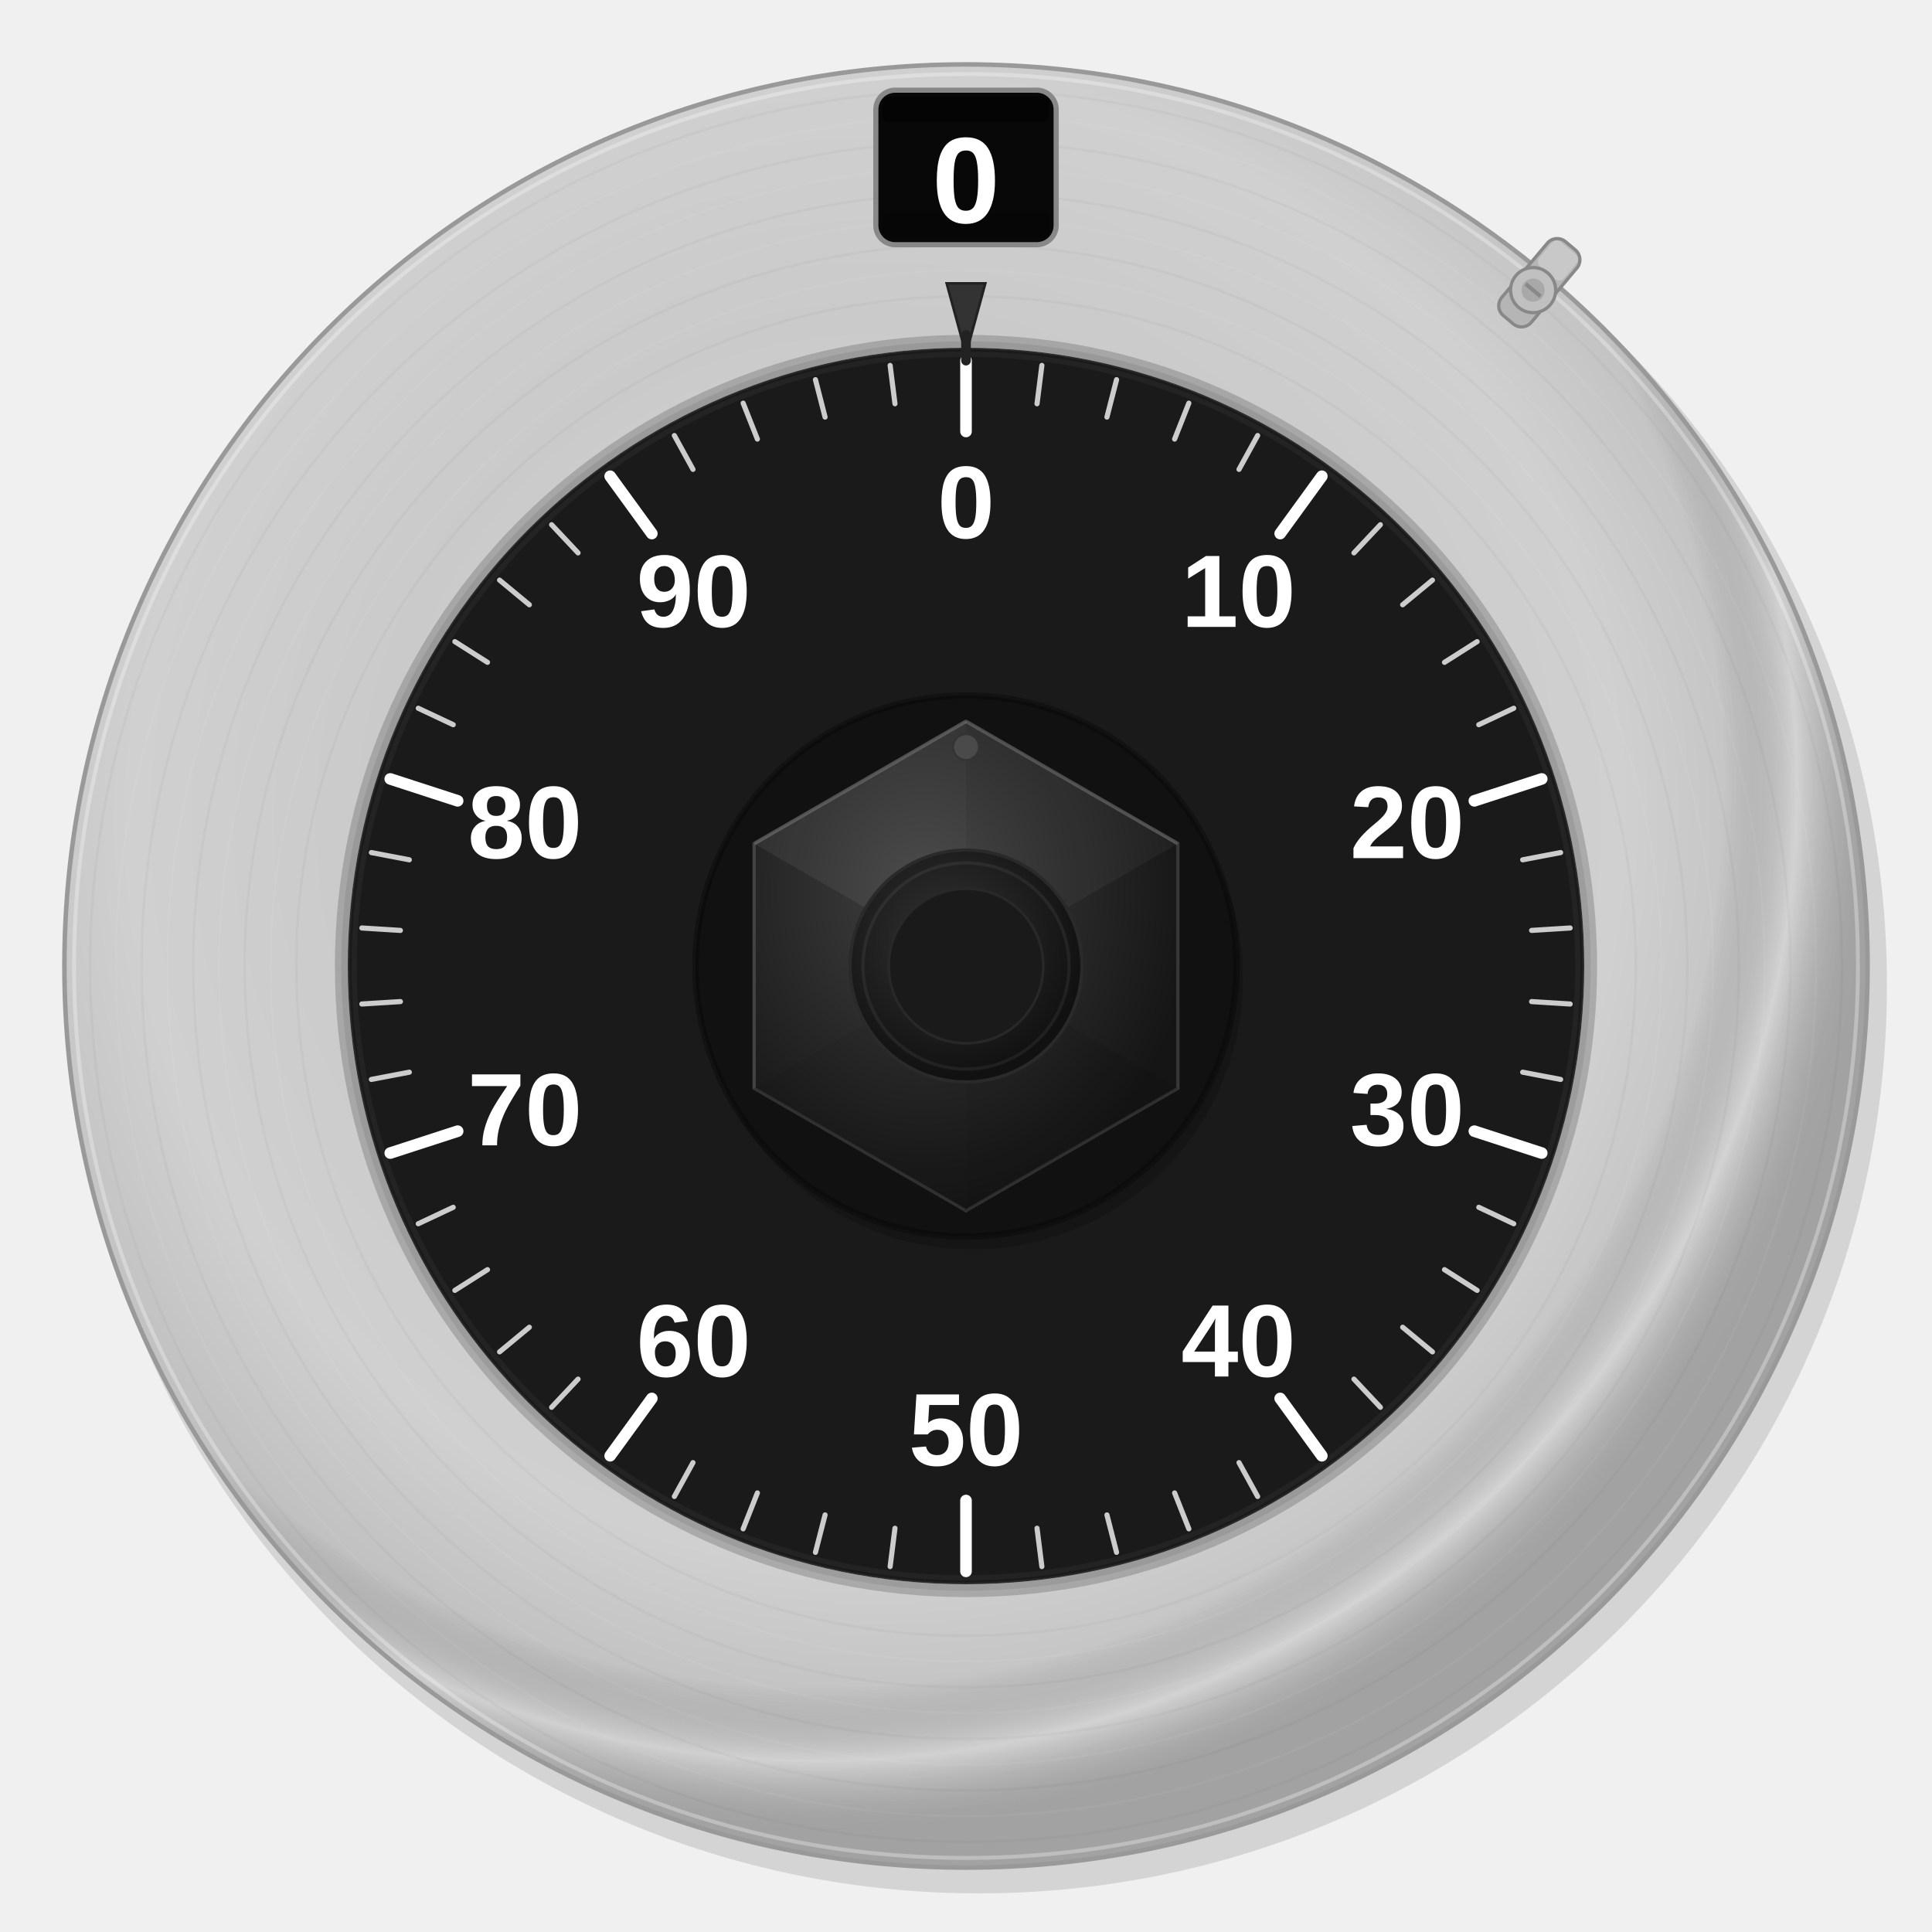
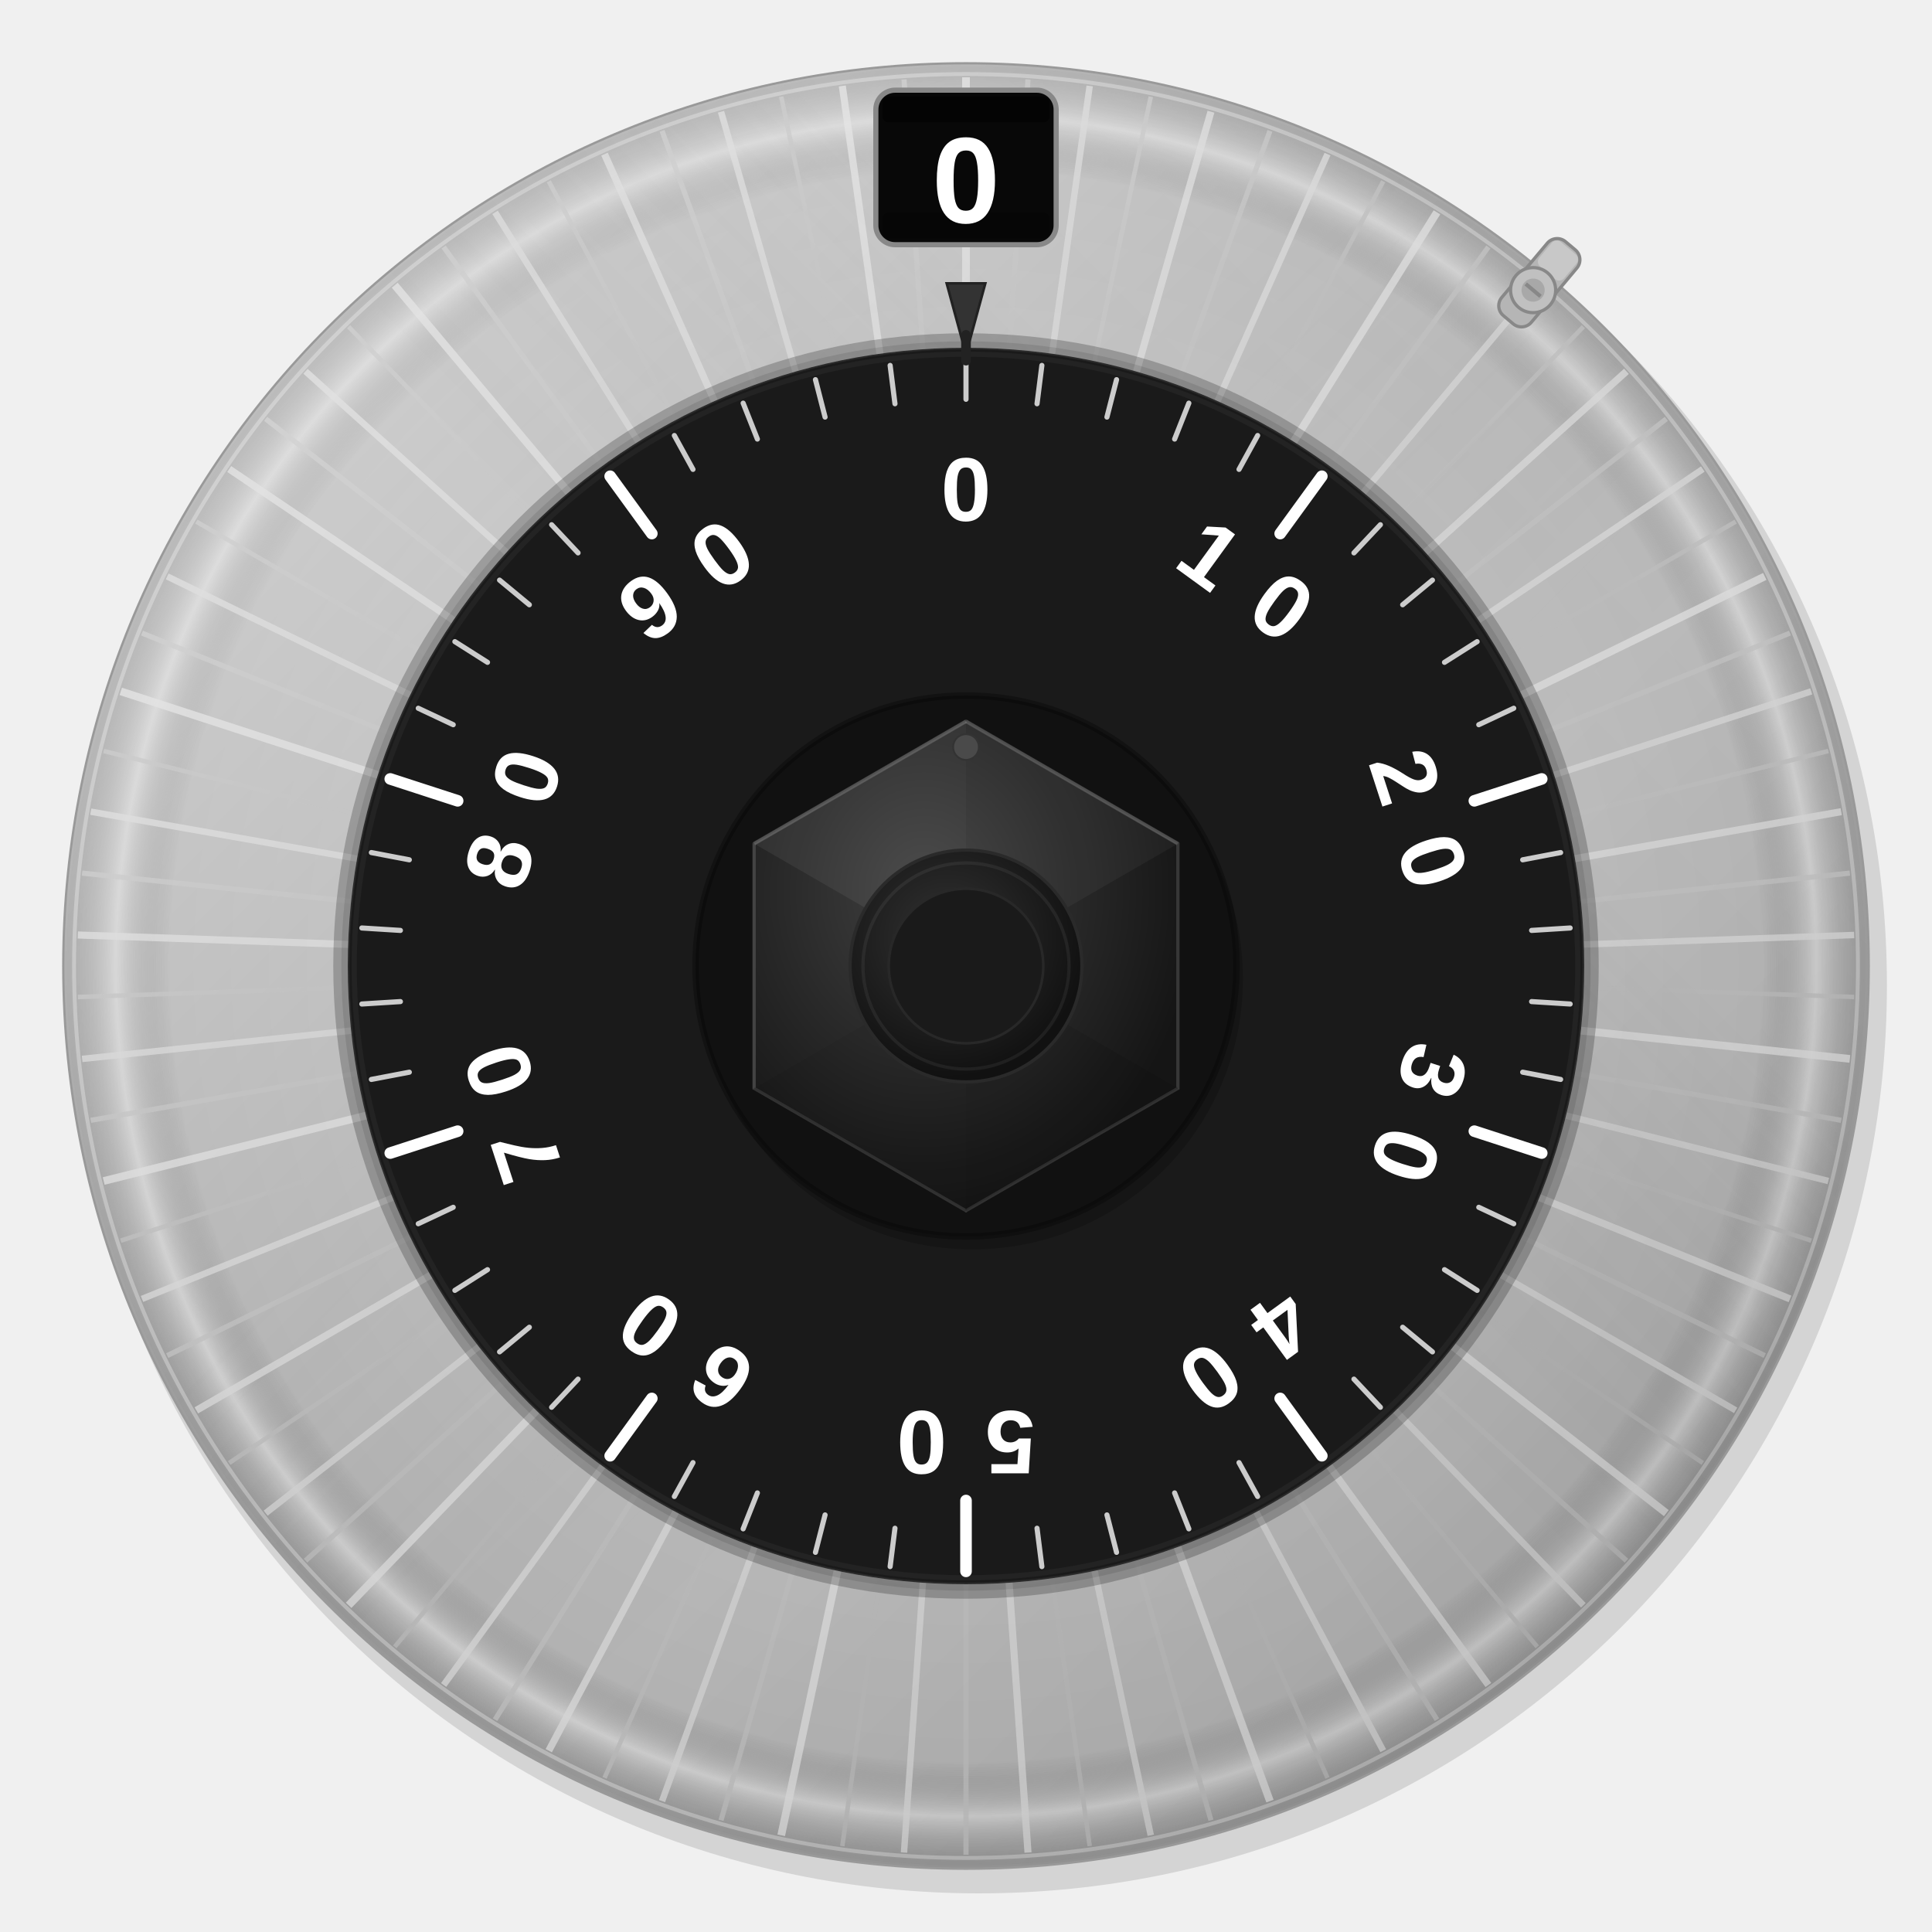
<svg xmlns="http://www.w3.org/2000/svg" viewBox="0 0 300 300" width="300" height="300">
  <defs>
-     <radialGradient id="vd-metal" cx="45%" cy="42%" r="55%">
-       <stop offset="0%" stop-color="#e2e2e2" />
-       <stop offset="25%" stop-color="#d6d6d6" />
-       <stop offset="50%" stop-color="#cacaca" />
-       <stop offset="75%" stop-color="#d0d0d0" />
-       <stop offset="100%" stop-color="#b8b8b8" />
-     </radialGradient>
-     <radialGradient id="vd-bevel" cx="42%" cy="40%" r="58%">
-       <stop offset="86%" stop-color="transparent" />
-       <stop offset="93%" stop-color="rgba(255,255,255,0.3)" />
+     <radialGradient id="vd-metal" cx="50%" cy="50%" r="50%">
+       <stop offset="0%" stop-color="#c8c8c8" />
+       <stop offset="100%" stop-color="#b0b0b0" />
+     </radialGradient>
+     <radialGradient id="vd-bevel" cx="50%" cy="50%" r="50%">
+       <stop offset="88%" stop-color="transparent" />
+       <stop offset="94%" stop-color="rgba(255,255,255,0.35)" />
+       <stop offset="100%" stop-color="rgba(0,0,0,0.15)" />
+     </radialGradient>
+     <linearGradient id="vd-coneSpec1" x1="0%" y1="0%" x2="100%" y2="100%">
+       <stop offset="0%" stop-color="rgba(255,255,255,0.50)" />
+       <stop offset="20%" stop-color="rgba(255,255,255,0.30)" />
+       <stop offset="40%" stop-color="rgba(255,255,255,0.05)" />
+       <stop offset="60%" stop-color="transparent" />
      <stop offset="100%" stop-color="rgba(0,0,0,0.12)" />
+     </linearGradient>
+     <linearGradient id="vd-coneSpec2" x1="100%" y1="0%" x2="0%" y2="100%">
+       <stop offset="0%" stop-color="rgba(255,255,255,0.15)" />
+       <stop offset="30%" stop-color="rgba(255,255,255,0.06)" />
+       <stop offset="50%" stop-color="transparent" />
+       <stop offset="100%" stop-color="transparent" />
+     </linearGradient>
+     <radialGradient id="vd-coneInner" cx="50%" cy="50%" r="50%">
+       <stop offset="55%" stop-color="rgba(0,0,0,0.10)" />
+       <stop offset="68%" stop-color="transparent" />
+       <stop offset="100%" stop-color="transparent" />
    </radialGradient>
    <radialGradient id="vd-knob" cx="40%" cy="35%" r="65%">
      <stop offset="0%" stop-color="#404040" />
      <stop offset="50%" stop-color="#2a2a2a" />
      <stop offset="100%" stop-color="#151515" />
    </radialGradient>
    <radialGradient id="vd-cap" cx="42%" cy="38%" r="60%">
      <stop offset="0%" stop-color="#333" />
      <stop offset="100%" stop-color="#111" />
    </radialGradient>
    <mask id="vd-ringMask">
      <rect width="300" height="300" fill="white" />
      <circle cx="150" cy="150" r="96" fill="black" />
    </mask>
    <line id="vd-majTick" x1="150" y1="56" x2="150" y2="67" stroke="#ffffff" stroke-width="1.8" stroke-linecap="round" />
    <line id="vd-minTick" x1="150" y1="56" x2="150" y2="62" stroke="#cccccc" stroke-width="0.8" stroke-linecap="round" />
  </defs>
  <g id="GyratoryBlackDisk">
    <circle cx="150" cy="150" r="96" fill="#1a1a1a" />
    <circle cx="150" cy="150" r="96" fill="none" stroke="#2a2a2a" stroke-width="0.5" />
    <circle cx="150" cy="150" r="95" fill="none" stroke="rgba(255,255,255,0.04)" stroke-width="0.8" />
-     <use href="#vd-majTick" />
+     <use href="#vd-minTick" />
    <use href="#vd-majTick" transform="rotate(36,150,150)" />
    <use href="#vd-majTick" transform="rotate(72,150,150)" />
    <use href="#vd-majTick" transform="rotate(108,150,150)" />
    <use href="#vd-majTick" transform="rotate(144,150,150)" />
    <use href="#vd-majTick" transform="rotate(180,150,150)" />
    <use href="#vd-majTick" transform="rotate(216,150,150)" />
    <use href="#vd-majTick" transform="rotate(252,150,150)" />
    <use href="#vd-majTick" transform="rotate(288,150,150)" />
    <use href="#vd-majTick" transform="rotate(324,150,150)" />
    <use href="#vd-minTick" transform="rotate(7.2,150,150)" />
    <use href="#vd-minTick" transform="rotate(14.4,150,150)" />
    <use href="#vd-minTick" transform="rotate(21.6,150,150)" />
    <use href="#vd-minTick" transform="rotate(28.8,150,150)" />
    <use href="#vd-minTick" transform="rotate(43.2,150,150)" />
    <use href="#vd-minTick" transform="rotate(50.4,150,150)" />
    <use href="#vd-minTick" transform="rotate(57.6,150,150)" />
    <use href="#vd-minTick" transform="rotate(64.8,150,150)" />
    <use href="#vd-minTick" transform="rotate(79.2,150,150)" />
    <use href="#vd-minTick" transform="rotate(86.4,150,150)" />
    <use href="#vd-minTick" transform="rotate(93.6,150,150)" />
    <use href="#vd-minTick" transform="rotate(100.8,150,150)" />
    <use href="#vd-minTick" transform="rotate(115.2,150,150)" />
    <use href="#vd-minTick" transform="rotate(122.4,150,150)" />
    <use href="#vd-minTick" transform="rotate(129.6,150,150)" />
    <use href="#vd-minTick" transform="rotate(136.8,150,150)" />
    <use href="#vd-minTick" transform="rotate(151.2,150,150)" />
    <use href="#vd-minTick" transform="rotate(158.4,150,150)" />
    <use href="#vd-minTick" transform="rotate(165.6,150,150)" />
    <use href="#vd-minTick" transform="rotate(172.8,150,150)" />
    <use href="#vd-minTick" transform="rotate(187.2,150,150)" />
    <use href="#vd-minTick" transform="rotate(194.4,150,150)" />
    <use href="#vd-minTick" transform="rotate(201.6,150,150)" />
    <use href="#vd-minTick" transform="rotate(208.8,150,150)" />
    <use href="#vd-minTick" transform="rotate(223.2,150,150)" />
    <use href="#vd-minTick" transform="rotate(230.4,150,150)" />
    <use href="#vd-minTick" transform="rotate(237.6,150,150)" />
    <use href="#vd-minTick" transform="rotate(244.8,150,150)" />
    <use href="#vd-minTick" transform="rotate(259.2,150,150)" />
    <use href="#vd-minTick" transform="rotate(266.4,150,150)" />
    <use href="#vd-minTick" transform="rotate(273.6,150,150)" />
    <use href="#vd-minTick" transform="rotate(280.8,150,150)" />
    <use href="#vd-minTick" transform="rotate(295.2,150,150)" />
    <use href="#vd-minTick" transform="rotate(302.4,150,150)" />
    <use href="#vd-minTick" transform="rotate(309.6,150,150)" />
    <use href="#vd-minTick" transform="rotate(316.8,150,150)" />
    <use href="#vd-minTick" transform="rotate(331.2,150,150)" />
    <use href="#vd-minTick" transform="rotate(338.4,150,150)" />
    <use href="#vd-minTick" transform="rotate(345.6,150,150)" />
    <use href="#vd-minTick" transform="rotate(352.8,150,150)" />
-     <g font-family="'DIN Bold','Futura Bold','Futura','Univers 55','Helvetica Neue',Arial,sans-serif" font-weight="bold" font-size="16" fill="#ffffff" text-anchor="middle" dominant-baseline="central">
-       <text x="150.0" y="78.0">0</text>
-       <text x="192.3" y="91.8">10</text>
-       <text x="218.5" y="127.7">20</text>
-       <text x="218.5" y="172.3">30</text>
-       <text x="192.3" y="208.2">40</text>
-       <text x="150.0" y="222.0">50</text>
-       <text x="107.7" y="208.2">60</text>
-       <text x="81.5" y="172.3">70</text>
-       <text x="81.5" y="127.7">80</text>
-       <text x="107.7" y="91.8">90</text>
+     <g font-family="'DIN Bold','Futura Bold','Futura','Univers 55','Helvetica Neue',Arial,sans-serif" font-weight="bold" font-size="14" fill="#ffffff" dominant-baseline="central">
+       <text x="150" y="76" text-anchor="middle">0</text>
+       <g transform="rotate(36,150,150)">
+         <text x="147" y="76" text-anchor="end">1</text>
+         <text x="153" y="76" text-anchor="start">0</text>
+       </g>
+       <g transform="rotate(72,150,150)">
+         <text x="147" y="76" text-anchor="end">2</text>
+         <text x="153" y="76" text-anchor="start">0</text>
+       </g>
+       <g transform="rotate(108,150,150)">
+         <text x="147" y="76" text-anchor="end">3</text>
+         <text x="153" y="76" text-anchor="start">0</text>
+       </g>
+       <g transform="rotate(144,150,150)">
+         <text x="147" y="76" text-anchor="end">4</text>
+         <text x="153" y="76" text-anchor="start">0</text>
+       </g>
+       <g transform="rotate(180,150,150)">
+         <text x="147" y="76" text-anchor="end">5</text>
+         <text x="153" y="76" text-anchor="start">0</text>
+       </g>
+       <g transform="rotate(216,150,150)">
+         <text x="147" y="76" text-anchor="end">6</text>
+         <text x="153" y="76" text-anchor="start">0</text>
+       </g>
+       <g transform="rotate(252,150,150)">
+         <text x="147" y="76" text-anchor="end">7</text>
+         <text x="153" y="76" text-anchor="start">0</text>
+       </g>
+       <g transform="rotate(288,150,150)">
+         <text x="147" y="76" text-anchor="end">8</text>
+         <text x="153" y="76" text-anchor="start">0</text>
+       </g>
+       <g transform="rotate(324,150,150)">
+         <text x="147" y="76" text-anchor="end">9</text>
+         <text x="153" y="76" text-anchor="start">0</text>
+       </g>
    </g>
  </g>
  <g id="FixedSilverOuterDisk">
    <g mask="url(#vd-ringMask)">
      <circle cx="152" cy="153" r="141" fill="rgba(0,0,0,0.12)" />
      <circle cx="150" cy="150" r="140" fill="url(#vd-metal)" />
      <circle cx="150" cy="150" r="140" fill="url(#vd-bevel)" />
      <circle cx="150" cy="150" r="140" fill="none" stroke="#999" stroke-width="0.7" />
      <circle cx="150" cy="150" r="138.5" fill="none" stroke="rgba(255,255,255,0.3)" stroke-width="0.6" />
-       <circle cx="150" cy="150" r="136" fill="none" stroke="rgba(0,0,0,0.03)" stroke-width="0.4" />
-       <circle cx="150" cy="150" r="132" fill="none" stroke="rgba(255,255,255,0.05)" stroke-width="0.3" />
-       <circle cx="150" cy="150" r="128" fill="none" stroke="rgba(0,0,0,0.03)" stroke-width="0.4" />
-       <circle cx="150" cy="150" r="124" fill="none" stroke="rgba(255,255,255,0.05)" stroke-width="0.3" />
-       <circle cx="150" cy="150" r="120" fill="none" stroke="rgba(0,0,0,0.03)" stroke-width="0.4" />
-       <circle cx="150" cy="150" r="116" fill="none" stroke="rgba(255,255,255,0.05)" stroke-width="0.3" />
-       <circle cx="150" cy="150" r="112" fill="none" stroke="rgba(0,0,0,0.03)" stroke-width="0.4" />
-       <circle cx="150" cy="150" r="108" fill="none" stroke="rgba(255,255,255,0.05)" stroke-width="0.3" />
-       <circle cx="150" cy="150" r="104" fill="none" stroke="rgba(0,0,0,0.03)" stroke-width="0.4" />
-       <circle cx="150" cy="150" r="97" fill="none" stroke="rgba(0,0,0,0.18)" stroke-width="2" />
-       <circle cx="150" cy="150" r="96.5" fill="none" stroke="rgba(0,0,0,0.08)" stroke-width="1" />
+       <g stroke-linecap="butt" opacity="0.8">
+         <line x1="150" y1="12" x2="150" y2="96" transform="rotate(0,150,150)" stroke="#d8d8d8" stroke-width="1.2" />
+         <line x1="150" y1="12" x2="150" y2="96" transform="rotate(4,150,150)" stroke="#b8b8b8" stroke-width="0.8" />
+         <line x1="150" y1="12" x2="150" y2="96" transform="rotate(8,150,150)" stroke="#d0d0d0" stroke-width="1.0" />
+         <line x1="150" y1="12" x2="150" y2="96" transform="rotate(12,150,150)" stroke="#bcbcbc" stroke-width="0.7" />
+         <line x1="150" y1="12" x2="150" y2="96" transform="rotate(16,150,150)" stroke="#d5d5d5" stroke-width="1.1" />
+         <line x1="150" y1="12" x2="150" y2="96" transform="rotate(20,150,150)" stroke="#bababa" stroke-width="0.8" />
+         <line x1="150" y1="12" x2="150" y2="96" transform="rotate(24,150,150)" stroke="#d2d2d2" stroke-width="1.0" />
+         <line x1="150" y1="12" x2="150" y2="96" transform="rotate(28,150,150)" stroke="#b6b6b6" stroke-width="0.7" />
+         <line x1="150" y1="12" x2="150" y2="96" transform="rotate(32,150,150)" stroke="#d8d8d8" stroke-width="1.2" />
+         <line x1="150" y1="12" x2="150" y2="96" transform="rotate(36,150,150)" stroke="#bababa" stroke-width="0.8" />
+         <line x1="150" y1="12" x2="150" y2="96" transform="rotate(40,150,150)" stroke="#d0d0d0" stroke-width="1.0" />
+         <line x1="150" y1="12" x2="150" y2="96" transform="rotate(44,150,150)" stroke="#b8b8b8" stroke-width="0.7" />
+         <line x1="150" y1="12" x2="150" y2="96" transform="rotate(48,150,150)" stroke="#d5d5d5" stroke-width="1.1" />
+         <line x1="150" y1="12" x2="150" y2="96" transform="rotate(52,150,150)" stroke="#bcbcbc" stroke-width="0.8" />
+         <line x1="150" y1="12" x2="150" y2="96" transform="rotate(56,150,150)" stroke="#d2d2d2" stroke-width="1.0" />
+         <line x1="150" y1="12" x2="150" y2="96" transform="rotate(60,150,150)" stroke="#b6b6b6" stroke-width="0.7" />
+         <line x1="150" y1="12" x2="150" y2="96" transform="rotate(64,150,150)" stroke="#d8d8d8" stroke-width="1.2" />
+         <line x1="150" y1="12" x2="150" y2="96" transform="rotate(68,150,150)" stroke="#bababa" stroke-width="0.8" />
+         <line x1="150" y1="12" x2="150" y2="96" transform="rotate(72,150,150)" stroke="#d0d0d0" stroke-width="1.0" />
+         <line x1="150" y1="12" x2="150" y2="96" transform="rotate(76,150,150)" stroke="#b8b8b8" stroke-width="0.7" />
+         <line x1="150" y1="12" x2="150" y2="96" transform="rotate(80,150,150)" stroke="#d5d5d5" stroke-width="1.1" />
+         <line x1="150" y1="12" x2="150" y2="96" transform="rotate(84,150,150)" stroke="#bcbcbc" stroke-width="0.8" />
+         <line x1="150" y1="12" x2="150" y2="96" transform="rotate(88,150,150)" stroke="#d2d2d2" stroke-width="1.0" />
+         <line x1="150" y1="12" x2="150" y2="96" transform="rotate(92,150,150)" stroke="#b6b6b6" stroke-width="0.7" />
+         <line x1="150" y1="12" x2="150" y2="96" transform="rotate(96,150,150)" stroke="#d8d8d8" stroke-width="1.2" />
+         <line x1="150" y1="12" x2="150" y2="96" transform="rotate(100,150,150)" stroke="#bababa" stroke-width="0.8" />
+         <line x1="150" y1="12" x2="150" y2="96" transform="rotate(104,150,150)" stroke="#d0d0d0" stroke-width="1.0" />
+         <line x1="150" y1="12" x2="150" y2="96" transform="rotate(108,150,150)" stroke="#b8b8b8" stroke-width="0.7" />
+         <line x1="150" y1="12" x2="150" y2="96" transform="rotate(112,150,150)" stroke="#d5d5d5" stroke-width="1.1" />
+         <line x1="150" y1="12" x2="150" y2="96" transform="rotate(116,150,150)" stroke="#bcbcbc" stroke-width="0.8" />
+         <line x1="150" y1="12" x2="150" y2="96" transform="rotate(120,150,150)" stroke="#d2d2d2" stroke-width="1.0" />
+         <line x1="150" y1="12" x2="150" y2="96" transform="rotate(124,150,150)" stroke="#b6b6b6" stroke-width="0.7" />
+         <line x1="150" y1="12" x2="150" y2="96" transform="rotate(128,150,150)" stroke="#d8d8d8" stroke-width="1.2" />
+         <line x1="150" y1="12" x2="150" y2="96" transform="rotate(132,150,150)" stroke="#bababa" stroke-width="0.8" />
+         <line x1="150" y1="12" x2="150" y2="96" transform="rotate(136,150,150)" stroke="#d0d0d0" stroke-width="1.0" />
+         <line x1="150" y1="12" x2="150" y2="96" transform="rotate(140,150,150)" stroke="#b8b8b8" stroke-width="0.7" />
+         <line x1="150" y1="12" x2="150" y2="96" transform="rotate(144,150,150)" stroke="#d5d5d5" stroke-width="1.1" />
+         <line x1="150" y1="12" x2="150" y2="96" transform="rotate(148,150,150)" stroke="#bcbcbc" stroke-width="0.8" />
+         <line x1="150" y1="12" x2="150" y2="96" transform="rotate(152,150,150)" stroke="#d2d2d2" stroke-width="1.0" />
+         <line x1="150" y1="12" x2="150" y2="96" transform="rotate(156,150,150)" stroke="#b6b6b6" stroke-width="0.7" />
+         <line x1="150" y1="12" x2="150" y2="96" transform="rotate(160,150,150)" stroke="#d8d8d8" stroke-width="1.2" />
+         <line x1="150" y1="12" x2="150" y2="96" transform="rotate(164,150,150)" stroke="#bababa" stroke-width="0.8" />
+         <line x1="150" y1="12" x2="150" y2="96" transform="rotate(168,150,150)" stroke="#d0d0d0" stroke-width="1.0" />
+         <line x1="150" y1="12" x2="150" y2="96" transform="rotate(172,150,150)" stroke="#b8b8b8" stroke-width="0.7" />
+         <line x1="150" y1="12" x2="150" y2="96" transform="rotate(176,150,150)" stroke="#d5d5d5" stroke-width="1.1" />
+         <line x1="150" y1="12" x2="150" y2="96" transform="rotate(180,150,150)" stroke="#bcbcbc" stroke-width="0.8" />
+         <line x1="150" y1="12" x2="150" y2="96" transform="rotate(184,150,150)" stroke="#d2d2d2" stroke-width="1.0" />
+         <line x1="150" y1="12" x2="150" y2="96" transform="rotate(188,150,150)" stroke="#b6b6b6" stroke-width="0.7" />
+         <line x1="150" y1="12" x2="150" y2="96" transform="rotate(192,150,150)" stroke="#d8d8d8" stroke-width="1.2" />
+         <line x1="150" y1="12" x2="150" y2="96" transform="rotate(196,150,150)" stroke="#bababa" stroke-width="0.8" />
+         <line x1="150" y1="12" x2="150" y2="96" transform="rotate(200,150,150)" stroke="#d0d0d0" stroke-width="1.0" />
+         <line x1="150" y1="12" x2="150" y2="96" transform="rotate(204,150,150)" stroke="#b8b8b8" stroke-width="0.7" />
+         <line x1="150" y1="12" x2="150" y2="96" transform="rotate(208,150,150)" stroke="#d5d5d5" stroke-width="1.1" />
+         <line x1="150" y1="12" x2="150" y2="96" transform="rotate(212,150,150)" stroke="#bcbcbc" stroke-width="0.8" />
+         <line x1="150" y1="12" x2="150" y2="96" transform="rotate(216,150,150)" stroke="#d2d2d2" stroke-width="1.0" />
+         <line x1="150" y1="12" x2="150" y2="96" transform="rotate(220,150,150)" stroke="#b6b6b6" stroke-width="0.7" />
+         <line x1="150" y1="12" x2="150" y2="96" transform="rotate(224,150,150)" stroke="#d8d8d8" stroke-width="1.2" />
+         <line x1="150" y1="12" x2="150" y2="96" transform="rotate(228,150,150)" stroke="#bababa" stroke-width="0.8" />
+         <line x1="150" y1="12" x2="150" y2="96" transform="rotate(232,150,150)" stroke="#d0d0d0" stroke-width="1.0" />
+         <line x1="150" y1="12" x2="150" y2="96" transform="rotate(236,150,150)" stroke="#b8b8b8" stroke-width="0.7" />
+         <line x1="150" y1="12" x2="150" y2="96" transform="rotate(240,150,150)" stroke="#d5d5d5" stroke-width="1.1" />
+         <line x1="150" y1="12" x2="150" y2="96" transform="rotate(244,150,150)" stroke="#bcbcbc" stroke-width="0.8" />
+         <line x1="150" y1="12" x2="150" y2="96" transform="rotate(248,150,150)" stroke="#d2d2d2" stroke-width="1.0" />
+         <line x1="150" y1="12" x2="150" y2="96" transform="rotate(252,150,150)" stroke="#b6b6b6" stroke-width="0.7" />
+         <line x1="150" y1="12" x2="150" y2="96" transform="rotate(256,150,150)" stroke="#d8d8d8" stroke-width="1.2" />
+         <line x1="150" y1="12" x2="150" y2="96" transform="rotate(260,150,150)" stroke="#bababa" stroke-width="0.8" />
+         <line x1="150" y1="12" x2="150" y2="96" transform="rotate(264,150,150)" stroke="#d0d0d0" stroke-width="1.0" />
+         <line x1="150" y1="12" x2="150" y2="96" transform="rotate(268,150,150)" stroke="#b8b8b8" stroke-width="0.7" />
+         <line x1="150" y1="12" x2="150" y2="96" transform="rotate(272,150,150)" stroke="#d5d5d5" stroke-width="1.1" />
+         <line x1="150" y1="12" x2="150" y2="96" transform="rotate(276,150,150)" stroke="#bcbcbc" stroke-width="0.8" />
+         <line x1="150" y1="12" x2="150" y2="96" transform="rotate(280,150,150)" stroke="#d2d2d2" stroke-width="1.0" />
+         <line x1="150" y1="12" x2="150" y2="96" transform="rotate(284,150,150)" stroke="#b6b6b6" stroke-width="0.7" />
+         <line x1="150" y1="12" x2="150" y2="96" transform="rotate(288,150,150)" stroke="#d8d8d8" stroke-width="1.2" />
+         <line x1="150" y1="12" x2="150" y2="96" transform="rotate(292,150,150)" stroke="#bababa" stroke-width="0.8" />
+         <line x1="150" y1="12" x2="150" y2="96" transform="rotate(296,150,150)" stroke="#d0d0d0" stroke-width="1.0" />
+         <line x1="150" y1="12" x2="150" y2="96" transform="rotate(300,150,150)" stroke="#b8b8b8" stroke-width="0.7" />
+         <line x1="150" y1="12" x2="150" y2="96" transform="rotate(304,150,150)" stroke="#d5d5d5" stroke-width="1.1" />
+         <line x1="150" y1="12" x2="150" y2="96" transform="rotate(308,150,150)" stroke="#bcbcbc" stroke-width="0.8" />
+         <line x1="150" y1="12" x2="150" y2="96" transform="rotate(312,150,150)" stroke="#d2d2d2" stroke-width="1.0" />
+         <line x1="150" y1="12" x2="150" y2="96" transform="rotate(316,150,150)" stroke="#b6b6b6" stroke-width="0.7" />
+         <line x1="150" y1="12" x2="150" y2="96" transform="rotate(320,150,150)" stroke="#d8d8d8" stroke-width="1.2" />
+         <line x1="150" y1="12" x2="150" y2="96" transform="rotate(324,150,150)" stroke="#bababa" stroke-width="0.8" />
+         <line x1="150" y1="12" x2="150" y2="96" transform="rotate(328,150,150)" stroke="#d0d0d0" stroke-width="1.0" />
+         <line x1="150" y1="12" x2="150" y2="96" transform="rotate(332,150,150)" stroke="#b8b8b8" stroke-width="0.7" />
+         <line x1="150" y1="12" x2="150" y2="96" transform="rotate(336,150,150)" stroke="#d5d5d5" stroke-width="1.1" />
+         <line x1="150" y1="12" x2="150" y2="96" transform="rotate(340,150,150)" stroke="#bcbcbc" stroke-width="0.8" />
+         <line x1="150" y1="12" x2="150" y2="96" transform="rotate(344,150,150)" stroke="#d2d2d2" stroke-width="1.0" />
+         <line x1="150" y1="12" x2="150" y2="96" transform="rotate(348,150,150)" stroke="#b6b6b6" stroke-width="0.7" />
+         <line x1="150" y1="12" x2="150" y2="96" transform="rotate(352,150,150)" stroke="#d8d8d8" stroke-width="1.1" />
+         <line x1="150" y1="12" x2="150" y2="96" transform="rotate(356,150,150)" stroke="#bcbcbc" stroke-width="0.8" />
+       </g>
+       <circle cx="150" cy="150" r="140" fill="url(#vd-coneSpec1)" />
+       <circle cx="150" cy="150" r="140" fill="url(#vd-coneSpec2)" />
+       <circle cx="150" cy="150" r="140" fill="url(#vd-coneInner)" />
+       <circle cx="150" cy="150" r="97" fill="none" stroke="rgba(0,0,0,0.22)" stroke-width="2.5" />
+       <circle cx="150" cy="150" r="96.5" fill="none" stroke="rgba(0,0,0,0.10)" stroke-width="1" />
    </g>
    <rect x="136" y="14" width="28" height="24" rx="3" ry="3" fill="#080808" stroke="#888" stroke-width="0.8" />
    <rect x="137" y="15" width="26" height="4" rx="1" fill="rgba(0,0,0,0.5)" />
    <rect x="137" y="33" width="26" height="4" rx="1" fill="rgba(0,0,0,0.3)" />
    <text id="counterDigit" x="150" y="28" text-anchor="middle" dominant-baseline="central" font-family="'DIN Bold','Futura Bold','Futura','Helvetica Neue',Arial,sans-serif" font-size="19" font-weight="bold" fill="#ffffff">0</text>
    <polygon points="150,55 147,44 153,44" fill="#333" stroke="#222" stroke-width="0.4" />
    <line x1="150" y1="52" x2="150" y2="56" stroke="#222" stroke-width="1.5" stroke-linecap="round" />
  </g>
  <g id="ClickableBrakeLever">
    <g transform="rotate(40,150,150)">
      <rect x="147" y="4" width="6" height="15" rx="2" ry="2" fill="#b5b5b5" stroke="#888" stroke-width="0.5" />
      <rect x="147.5" y="4.5" width="5" height="5" rx="1" fill="#c8c8c8" />
      <circle cx="150" cy="13" r="3.5" fill="#c0c0c0" stroke="#888" stroke-width="0.5" />
      <circle cx="150" cy="13" r="1.8" fill="#a8a8a8" />
      <line x1="148.5" y1="13" x2="151.5" y2="13" stroke="#888" stroke-width="0.6" />
    </g>
  </g>
  <g id="CentralHexKnob">
    <circle cx="151" cy="152" r="42" fill="rgba(0,0,0,0.2)" />
    <circle cx="150" cy="150" r="42" fill="#111" />
    <circle cx="150" cy="150" r="42" fill="none" stroke="rgba(0,0,0,0.3)" stroke-width="1" />
    <polygon points="150,112 182.9,131 182.9,169 150,188 117.1,169 117.1,131" fill="url(#vd-knob)" stroke="#3a3a3a" stroke-width="0.5" />
    <polygon points="150,112 117.1,131 150,150" fill="rgba(255,255,255,0.06)" />
    <polygon points="150,112 182.9,131 150,150" fill="rgba(255,255,255,0.04)" />
    <polygon points="117.1,169 150,188 150,150" fill="rgba(0,0,0,0.06)" />
    <polygon points="182.9,169 150,188 150,150" fill="rgba(0,0,0,0.1)" />
    <line x1="117.1" y1="131" x2="150" y2="112" stroke="rgba(255,255,255,0.12)" stroke-width="0.6" />
    <line x1="150" y1="112" x2="182.9" y2="131" stroke="rgba(255,255,255,0.1)" stroke-width="0.6" />
    <line x1="182.9" y1="169" x2="150" y2="188" stroke="rgba(0,0,0,0.15)" stroke-width="0.6" />
    <line x1="150" y1="188" x2="117.1" y2="169" stroke="rgba(0,0,0,0.15)" stroke-width="0.6" />
    <line x1="182.9" y1="131" x2="182.9" y2="169" stroke="rgba(0,0,0,0.05)" stroke-width="0.5" />
    <line x1="117.1" y1="131" x2="117.1" y2="169" stroke="rgba(255,255,255,0.05)" stroke-width="0.5" />
    <circle cx="150" cy="150" r="18" fill="url(#vd-cap)" stroke="#2a2a2a" stroke-width="0.5" />
    <circle cx="150" cy="150" r="16" fill="none" stroke="rgba(255,255,255,0.06)" stroke-width="0.5" />
    <circle cx="150" cy="150" r="12" fill="#1a1a1a" stroke="#282828" stroke-width="0.4" />
    <circle cx="150" cy="116" r="2" fill="#4a4a4a" stroke="#333" stroke-width="0.3" />
  </g>
</svg>
